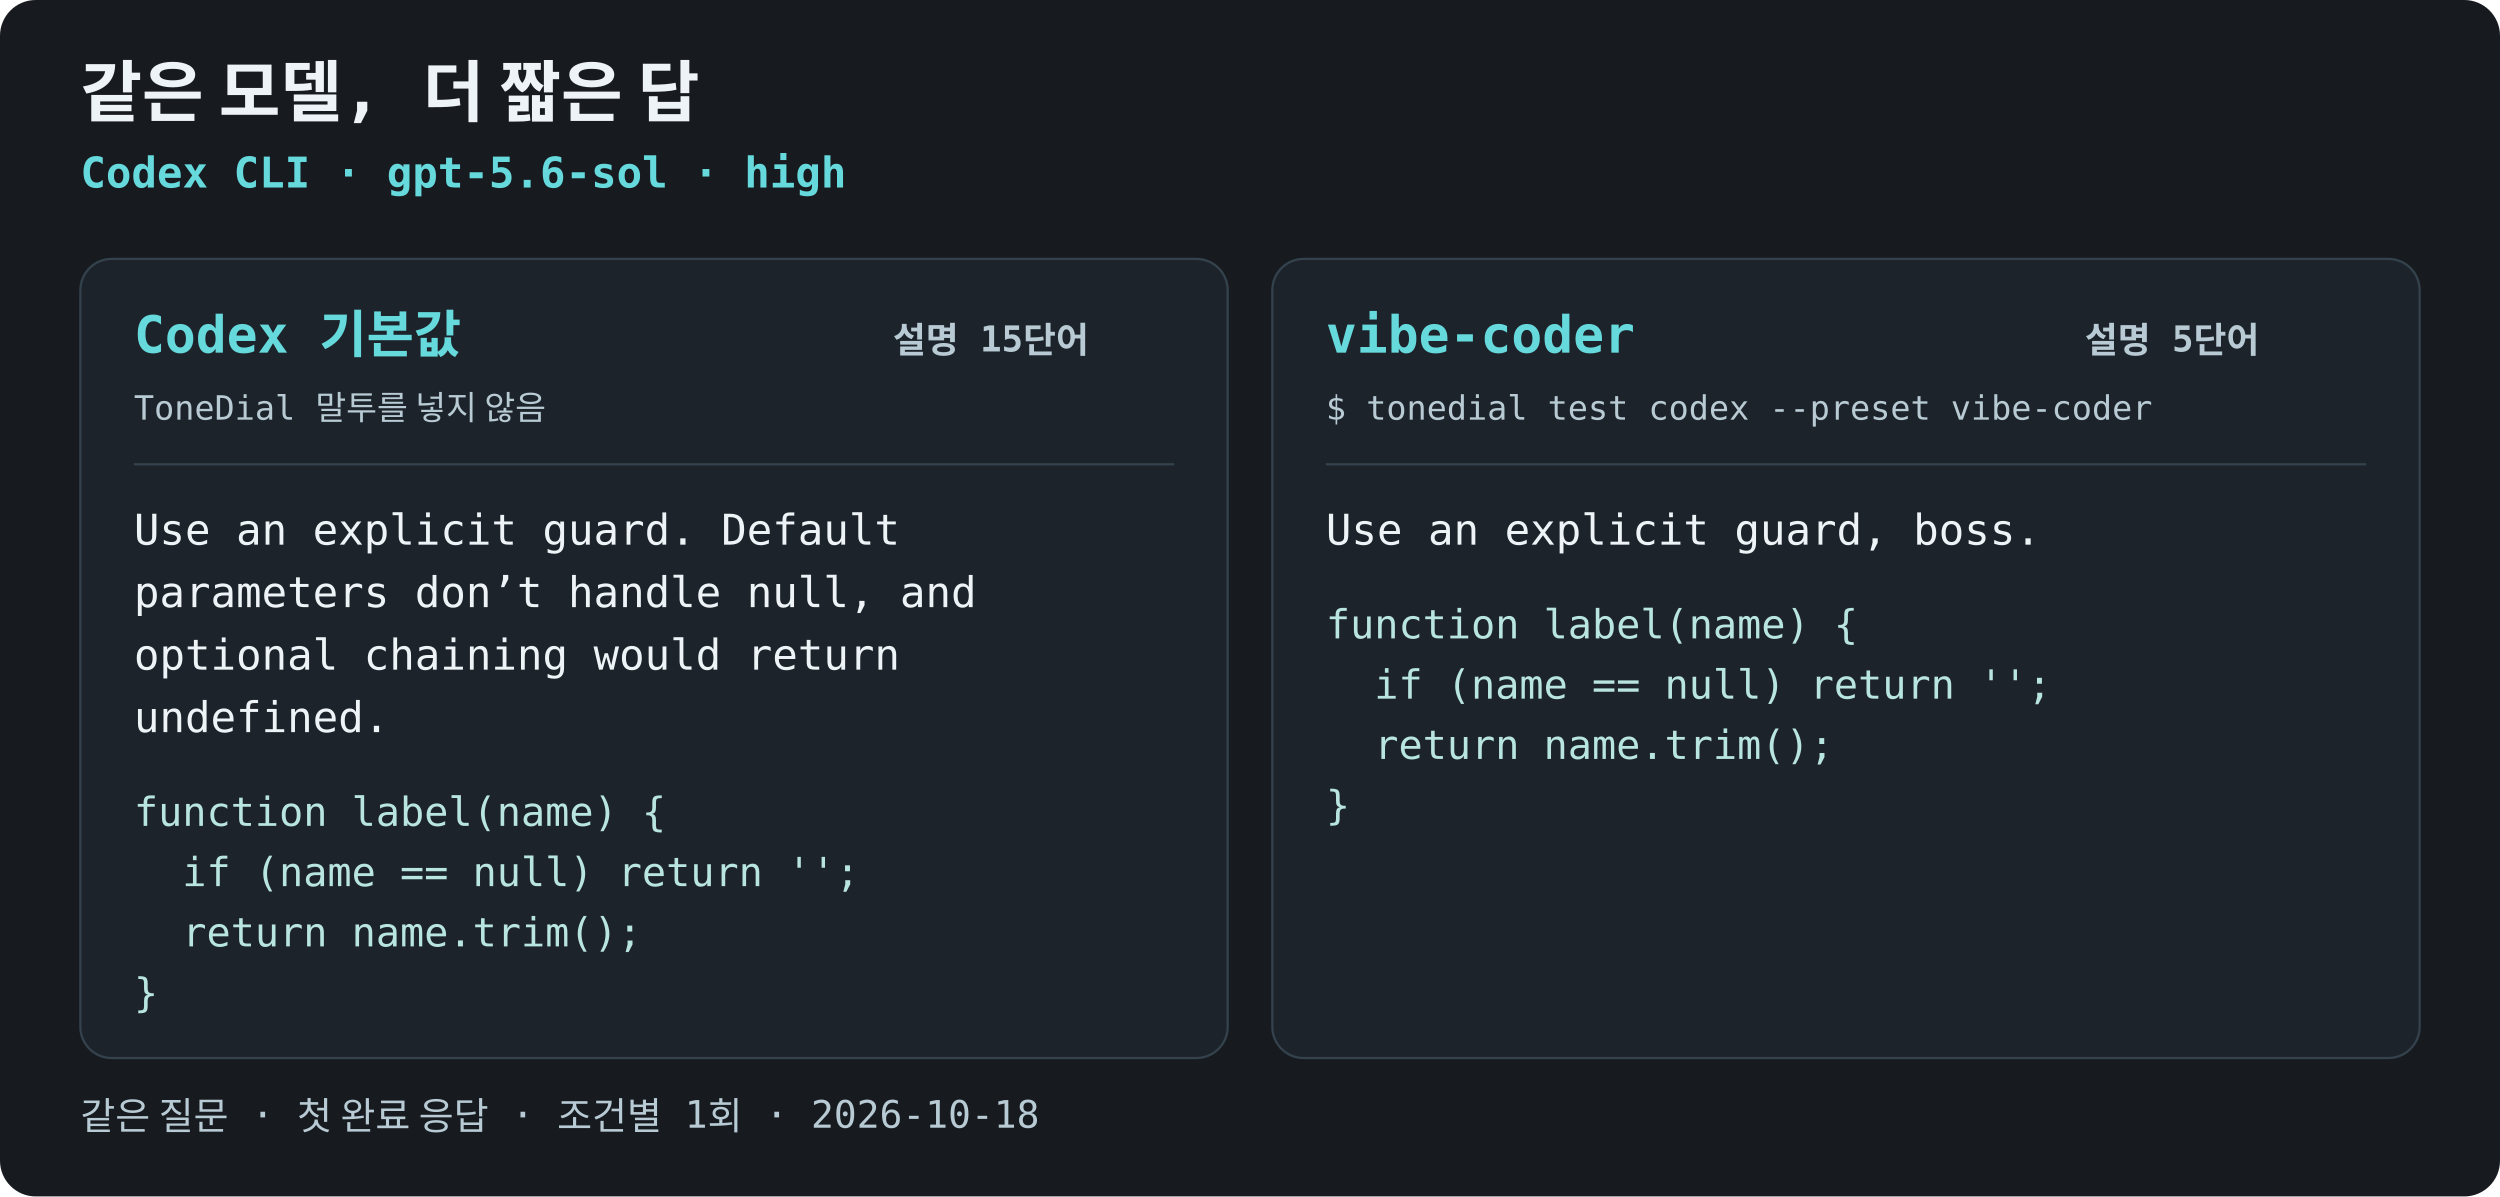
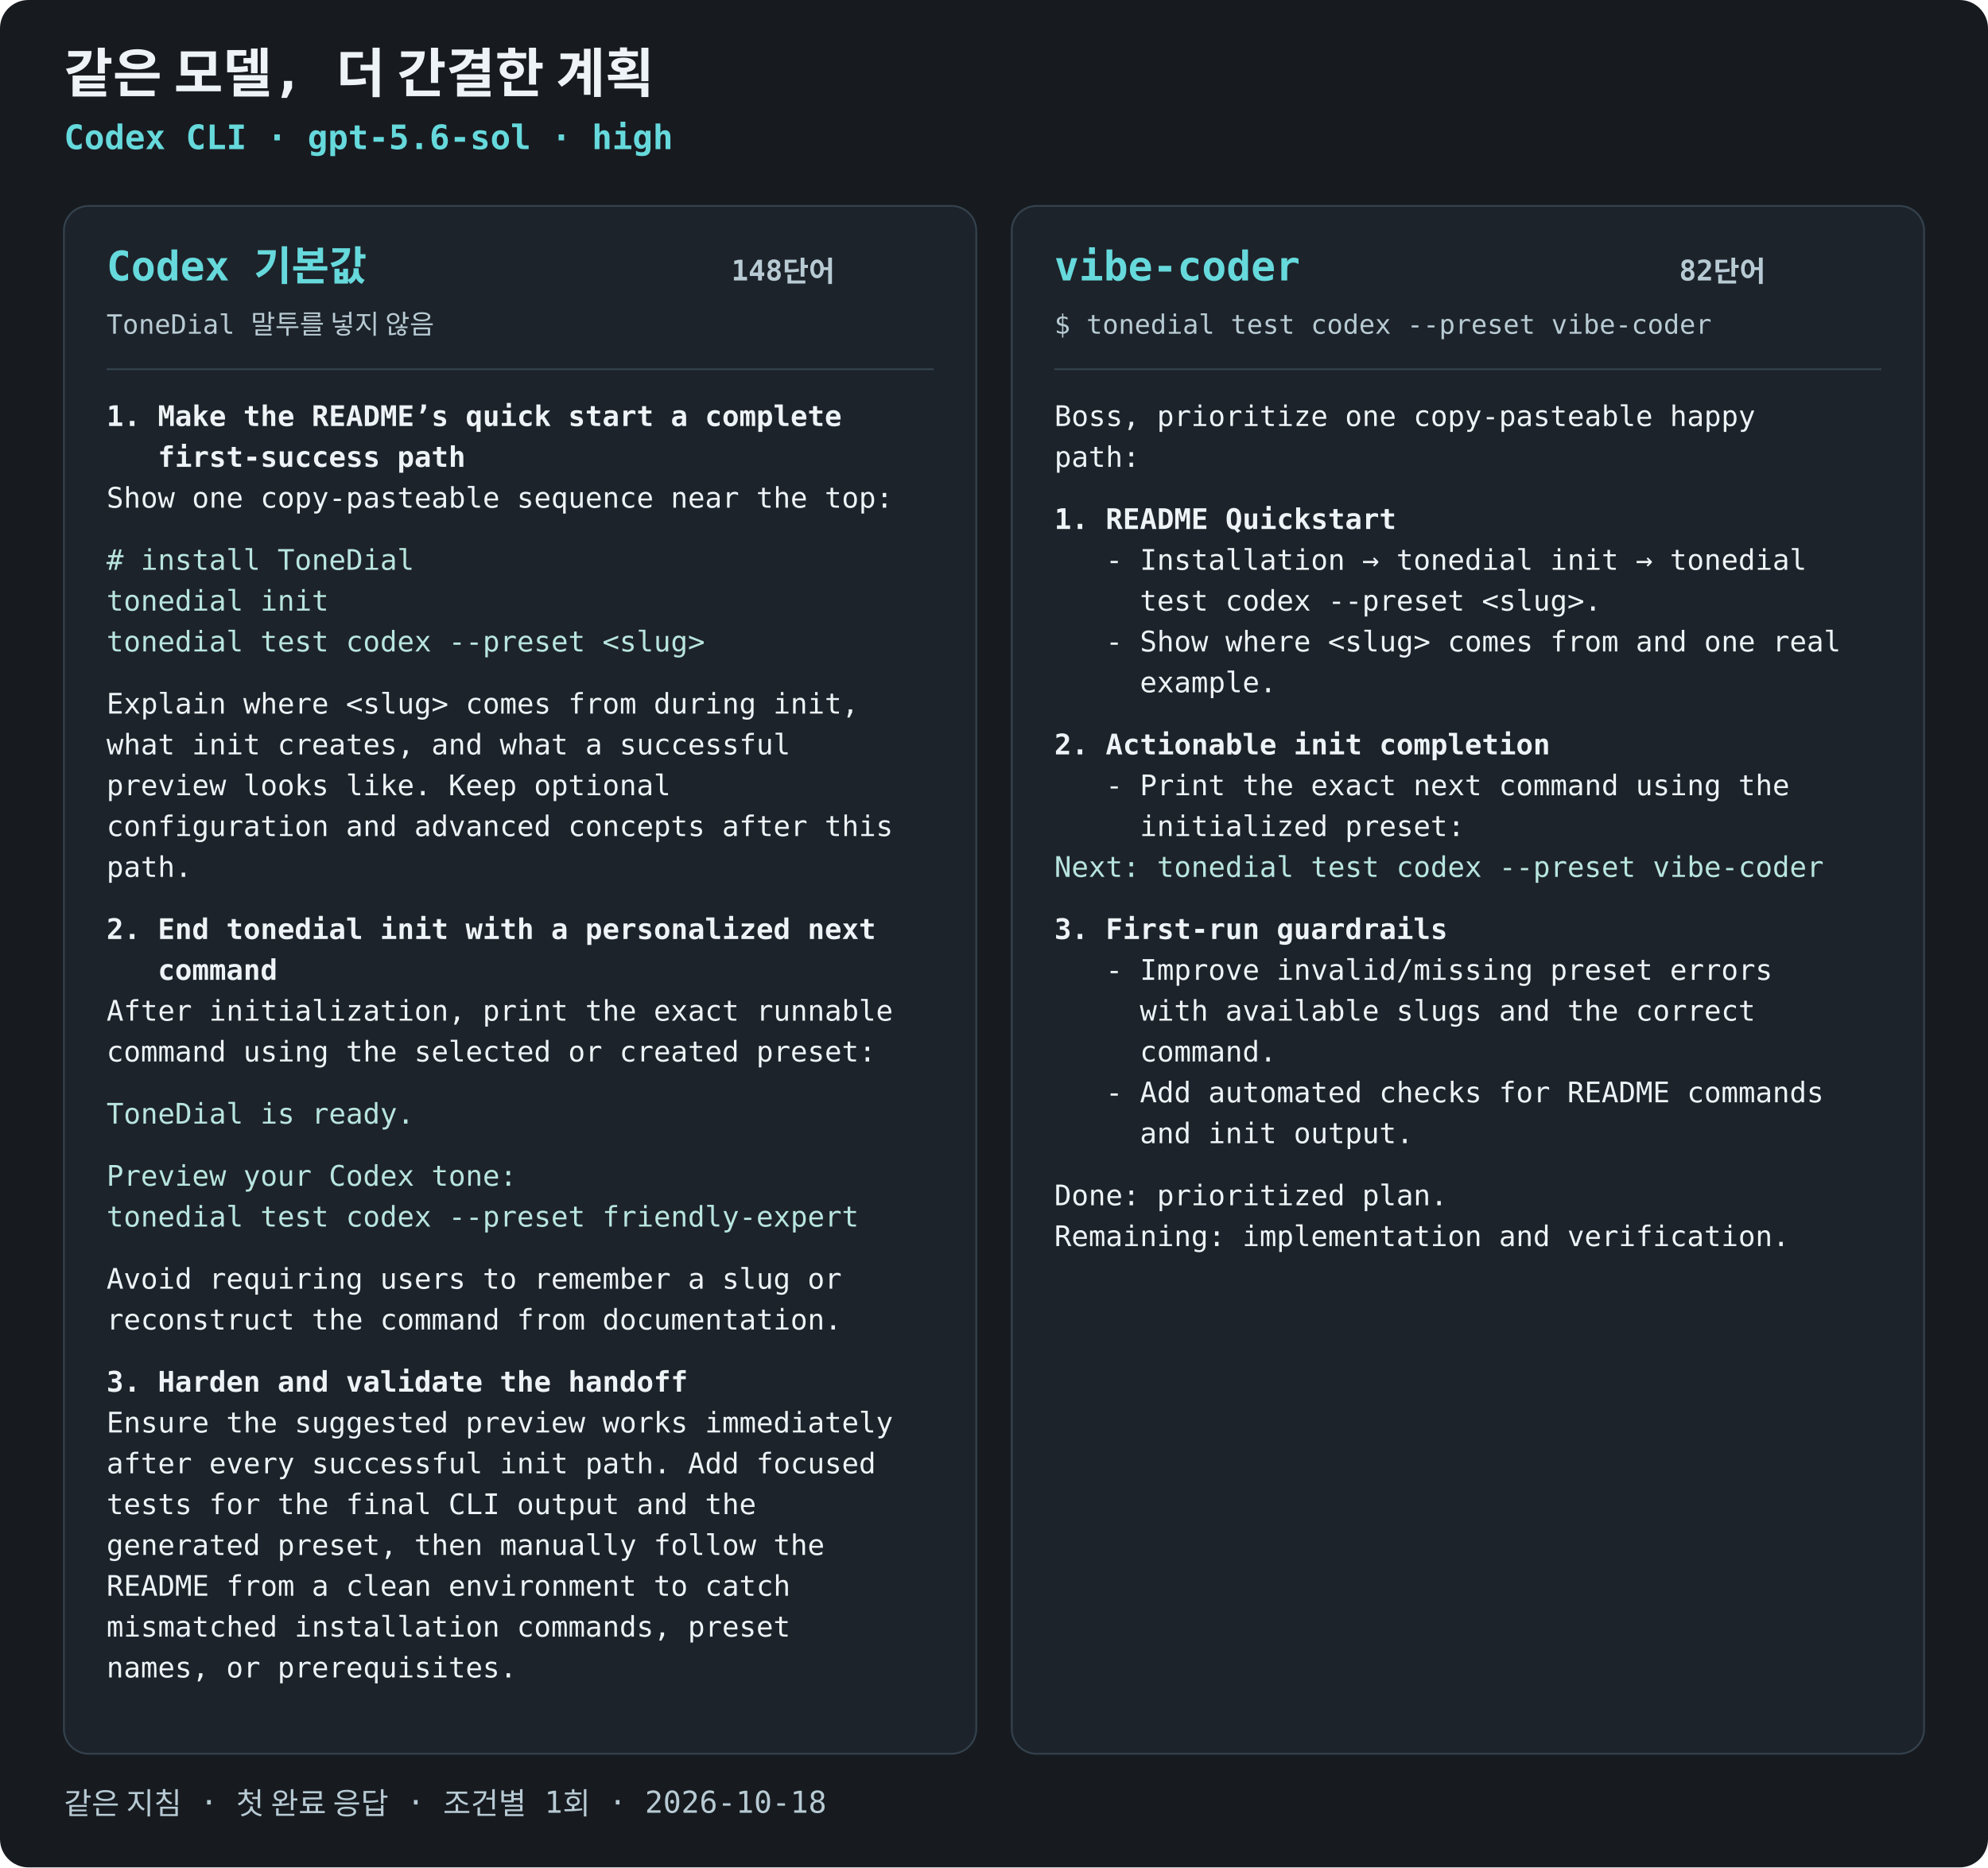
- <svg xmlns="http://www.w3.org/2000/svg" width="1120" height="536" viewBox="0 0 1120 536" role="img" aria-labelledby="title description">
-   <rect width="1120" height="536" rx="16" fill="#171b20" />
+ <svg xmlns="http://www.w3.org/2000/svg" width="1120" height="1052" viewBox="0 0 1120 1052" role="img" aria-labelledby="title description">
+   <rect width="1120" height="1052" rx="16" fill="#171b20" />
  <g font-family="ui-monospace, SFMono-Regular, Menlo, Consolas, monospace, system-ui">
-     <text x="36" y="52" fill="#edf3f6" font-size="30" font-weight="700" xml:space="preserve">같은 모델, 더 짧은 답</text>
+     <text x="36" y="52" fill="#edf3f6" font-size="30" font-weight="700" xml:space="preserve">같은 모델, 더 간결한 계획</text>
    <text x="36" y="84" fill="#66d9dc" font-size="19" font-weight="700" xml:space="preserve">Codex CLI · gpt-5.6-sol · high</text>
-     <rect x="36" y="116" width="514" height="358" rx="14" fill="#1d232a" stroke="#34424d" />
+     <rect x="36" y="116" width="514" height="872" rx="14" fill="#1d232a" stroke="#34424d" />
    <text x="60" y="158" fill="#66d9dc" font-size="23" font-weight="700" xml:space="preserve">Codex 기본값</text>
-     <text x="400" y="158" fill="#b8cbd4" font-size="16" font-weight="700" xml:space="preserve">설명 15단어</text>
+     <text x="412" y="158" fill="#b8cbd4" font-size="16" font-weight="700" xml:space="preserve">148단어</text>
    <text x="60" y="188" fill="#b8cbd4" font-size="15" font-weight="400" xml:space="preserve">ToneDial 말투를 넣지 않음</text>
    <path d="M60 208H526" stroke="#34424d" />
-     <text x="60" y="244" fill="#edf3f6" font-size="19" font-weight="400" xml:space="preserve">Use an explicit guard. Default</text>
-     <text x="60" y="272" fill="#edf3f6" font-size="19" font-weight="400" xml:space="preserve">parameters don’t handle null, and</text>
-     <text x="60" y="300" fill="#edf3f6" font-size="19" font-weight="400" xml:space="preserve">optional chaining would return</text>
-     <text x="60" y="328" fill="#edf3f6" font-size="19" font-weight="400" xml:space="preserve">undefined.</text>
-     <text x="60" y="370" fill="#b8e5df" font-size="18" font-weight="400" xml:space="preserve">function label(name) {</text>
-     <text x="60" y="397" fill="#b8e5df" font-size="18" font-weight="400" xml:space="preserve">  if (name == null) return '';</text>
-     <text x="60" y="424" fill="#b8e5df" font-size="18" font-weight="400" xml:space="preserve">  return name.trim();</text>
-     <text x="60" y="451" fill="#b8e5df" font-size="18" font-weight="400" xml:space="preserve">}</text>
-     <rect x="570" y="116" width="514" height="358" rx="14" fill="#1d232a" stroke="#34424d" />
+     <text x="60" y="240" fill="#edf3f6" font-size="16" font-weight="700" xml:space="preserve">1. Make the README’s quick start a complete</text>
+     <text x="60" y="263" fill="#edf3f6" font-size="16" font-weight="700" xml:space="preserve">   first-success path</text>
+     <text x="60" y="286" fill="#edf3f6" font-size="16" font-weight="400" xml:space="preserve">Show one copy-pasteable sequence near the top:</text>
+     <text x="60" y="321" fill="#b8e5df" font-size="16" font-weight="400" xml:space="preserve"># install ToneDial</text>
+     <text x="60" y="344" fill="#b8e5df" font-size="16" font-weight="400" xml:space="preserve">tonedial init</text>
+     <text x="60" y="367" fill="#b8e5df" font-size="16" font-weight="400" xml:space="preserve">tonedial test codex --preset &lt;slug&gt;</text>
+     <text x="60" y="402" fill="#edf3f6" font-size="16" font-weight="400" xml:space="preserve">Explain where &lt;slug&gt; comes from during init,</text>
+     <text x="60" y="425" fill="#edf3f6" font-size="16" font-weight="400" xml:space="preserve">what init creates, and what a successful</text>
+     <text x="60" y="448" fill="#edf3f6" font-size="16" font-weight="400" xml:space="preserve">preview looks like. Keep optional</text>
+     <text x="60" y="471" fill="#edf3f6" font-size="16" font-weight="400" xml:space="preserve">configuration and advanced concepts after this</text>
+     <text x="60" y="494" fill="#edf3f6" font-size="16" font-weight="400" xml:space="preserve">path.</text>
+     <text x="60" y="529" fill="#edf3f6" font-size="16" font-weight="700" xml:space="preserve">2. End tonedial init with a personalized next</text>
+     <text x="60" y="552" fill="#edf3f6" font-size="16" font-weight="700" xml:space="preserve">   command</text>
+     <text x="60" y="575" fill="#edf3f6" font-size="16" font-weight="400" xml:space="preserve">After initialization, print the exact runnable</text>
+     <text x="60" y="598" fill="#edf3f6" font-size="16" font-weight="400" xml:space="preserve">command using the selected or created preset:</text>
+     <text x="60" y="633" fill="#b8e5df" font-size="16" font-weight="400" xml:space="preserve">ToneDial is ready.</text>
+     <text x="60" y="668" fill="#b8e5df" font-size="16" font-weight="400" xml:space="preserve">Preview your Codex tone:</text>
+     <text x="60" y="691" fill="#b8e5df" font-size="16" font-weight="400" xml:space="preserve">tonedial test codex --preset friendly-expert</text>
+     <text x="60" y="726" fill="#edf3f6" font-size="16" font-weight="400" xml:space="preserve">Avoid requiring users to remember a slug or</text>
+     <text x="60" y="749" fill="#edf3f6" font-size="16" font-weight="400" xml:space="preserve">reconstruct the command from documentation.</text>
+     <text x="60" y="784" fill="#edf3f6" font-size="16" font-weight="700" xml:space="preserve">3. Harden and validate the handoff</text>
+     <text x="60" y="807" fill="#edf3f6" font-size="16" font-weight="400" xml:space="preserve">Ensure the suggested preview works immediately</text>
+     <text x="60" y="830" fill="#edf3f6" font-size="16" font-weight="400" xml:space="preserve">after every successful init path. Add focused</text>
+     <text x="60" y="853" fill="#edf3f6" font-size="16" font-weight="400" xml:space="preserve">tests for the final CLI output and the</text>
+     <text x="60" y="876" fill="#edf3f6" font-size="16" font-weight="400" xml:space="preserve">generated preset, then manually follow the</text>
+     <text x="60" y="899" fill="#edf3f6" font-size="16" font-weight="400" xml:space="preserve">README from a clean environment to catch</text>
+     <text x="60" y="922" fill="#edf3f6" font-size="16" font-weight="400" xml:space="preserve">mismatched installation commands, preset</text>
+     <text x="60" y="945" fill="#edf3f6" font-size="16" font-weight="400" xml:space="preserve">names, or prerequisites.</text>
+     <rect x="570" y="116" width="514" height="872" rx="14" fill="#1d232a" stroke="#34424d" />
    <text x="594" y="158" fill="#66d9dc" font-size="23" font-weight="700" xml:space="preserve">vibe-coder</text>
-     <text x="934" y="158" fill="#b8cbd4" font-size="16" font-weight="700" xml:space="preserve">설명 5단어</text>
+     <text x="946" y="158" fill="#b8cbd4" font-size="16" font-weight="700" xml:space="preserve">82단어</text>
    <text x="594" y="188" fill="#b8cbd4" font-size="15" font-weight="400" xml:space="preserve">$ tonedial test codex --preset vibe-coder</text>
    <path d="M594 208H1060" stroke="#34424d" />
-     <text x="594" y="244" fill="#edf3f6" font-size="19" font-weight="400" xml:space="preserve">Use an explicit guard, boss.</text>
-     <text x="594" y="286" fill="#b8e5df" font-size="18" font-weight="400" xml:space="preserve">function label(name) {</text>
-     <text x="594" y="313" fill="#b8e5df" font-size="18" font-weight="400" xml:space="preserve">  if (name == null) return '';</text>
-     <text x="594" y="340" fill="#b8e5df" font-size="18" font-weight="400" xml:space="preserve">  return name.trim();</text>
-     <text x="594" y="367" fill="#b8e5df" font-size="18" font-weight="400" xml:space="preserve">}</text>
-     <text x="36" y="506" fill="#b8cbd4" font-size="17" font-weight="400" xml:space="preserve">같은 질문 · 첫 완료 응답 · 조건별 1회 · 2026-10-18</text>
+     <text x="594" y="240" fill="#edf3f6" font-size="16" font-weight="400" xml:space="preserve">Boss, prioritize one copy-pasteable happy</text>
+     <text x="594" y="263" fill="#edf3f6" font-size="16" font-weight="400" xml:space="preserve">path:</text>
+     <text x="594" y="298" fill="#edf3f6" font-size="16" font-weight="700" xml:space="preserve">1. README Quickstart</text>
+     <text x="594" y="321" fill="#edf3f6" font-size="16" font-weight="400" xml:space="preserve">   - Installation → tonedial init → tonedial</text>
+     <text x="594" y="344" fill="#edf3f6" font-size="16" font-weight="400" xml:space="preserve">     test codex --preset &lt;slug&gt;.</text>
+     <text x="594" y="367" fill="#edf3f6" font-size="16" font-weight="400" xml:space="preserve">   - Show where &lt;slug&gt; comes from and one real</text>
+     <text x="594" y="390" fill="#edf3f6" font-size="16" font-weight="400" xml:space="preserve">     example.</text>
+     <text x="594" y="425" fill="#edf3f6" font-size="16" font-weight="700" xml:space="preserve">2. Actionable init completion</text>
+     <text x="594" y="448" fill="#edf3f6" font-size="16" font-weight="400" xml:space="preserve">   - Print the exact next command using the</text>
+     <text x="594" y="471" fill="#edf3f6" font-size="16" font-weight="400" xml:space="preserve">     initialized preset:</text>
+     <text x="594" y="494" fill="#b8e5df" font-size="16" font-weight="400" xml:space="preserve">Next: tonedial test codex --preset vibe-coder</text>
+     <text x="594" y="529" fill="#edf3f6" font-size="16" font-weight="700" xml:space="preserve">3. First-run guardrails</text>
+     <text x="594" y="552" fill="#edf3f6" font-size="16" font-weight="400" xml:space="preserve">   - Improve invalid/missing preset errors</text>
+     <text x="594" y="575" fill="#edf3f6" font-size="16" font-weight="400" xml:space="preserve">     with available slugs and the correct</text>
+     <text x="594" y="598" fill="#edf3f6" font-size="16" font-weight="400" xml:space="preserve">     command.</text>
+     <text x="594" y="621" fill="#edf3f6" font-size="16" font-weight="400" xml:space="preserve">   - Add automated checks for README commands</text>
+     <text x="594" y="644" fill="#edf3f6" font-size="16" font-weight="400" xml:space="preserve">     and init output.</text>
+     <text x="594" y="679" fill="#edf3f6" font-size="16" font-weight="400" xml:space="preserve">Done: prioritized plan.</text>
+     <text x="594" y="702" fill="#edf3f6" font-size="16" font-weight="400" xml:space="preserve">Remaining: implementation and verification.</text>
+     <text x="36" y="1022" fill="#b8cbd4" font-size="17" font-weight="400" xml:space="preserve">같은 지침 · 첫 완료 응답 · 조건별 1회 · 2026-10-18</text>
  </g>
</svg>
